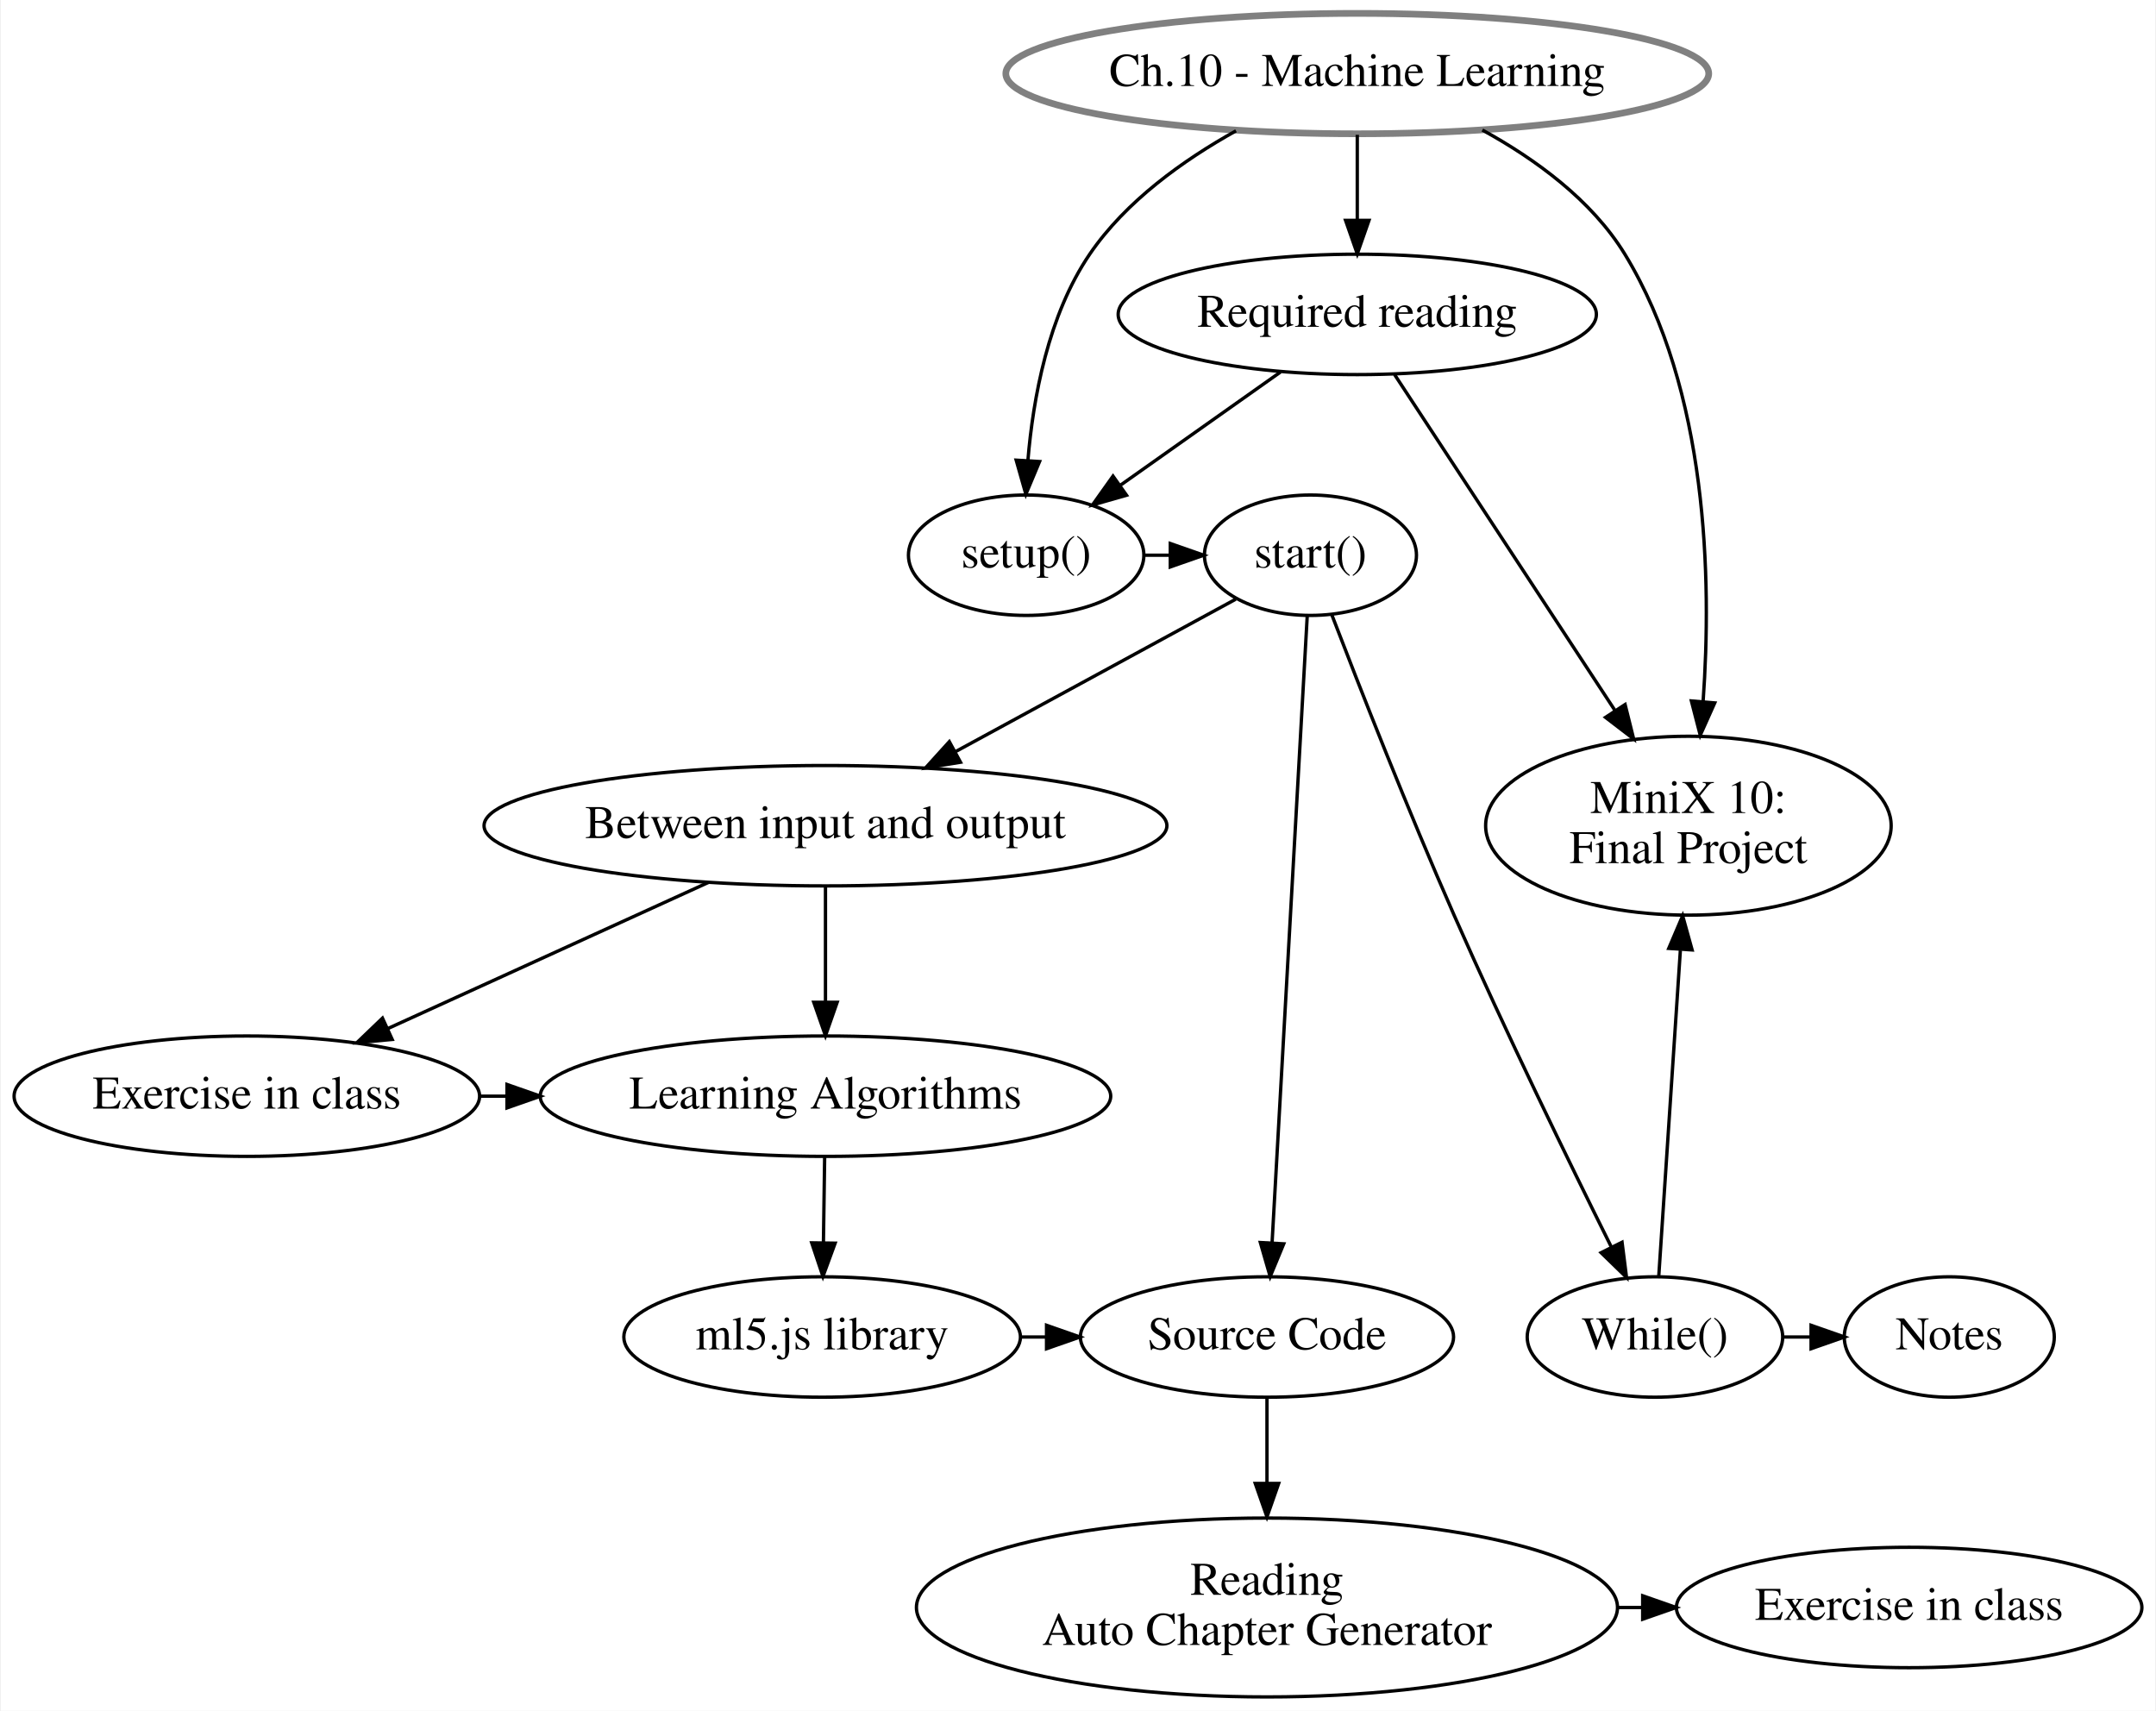
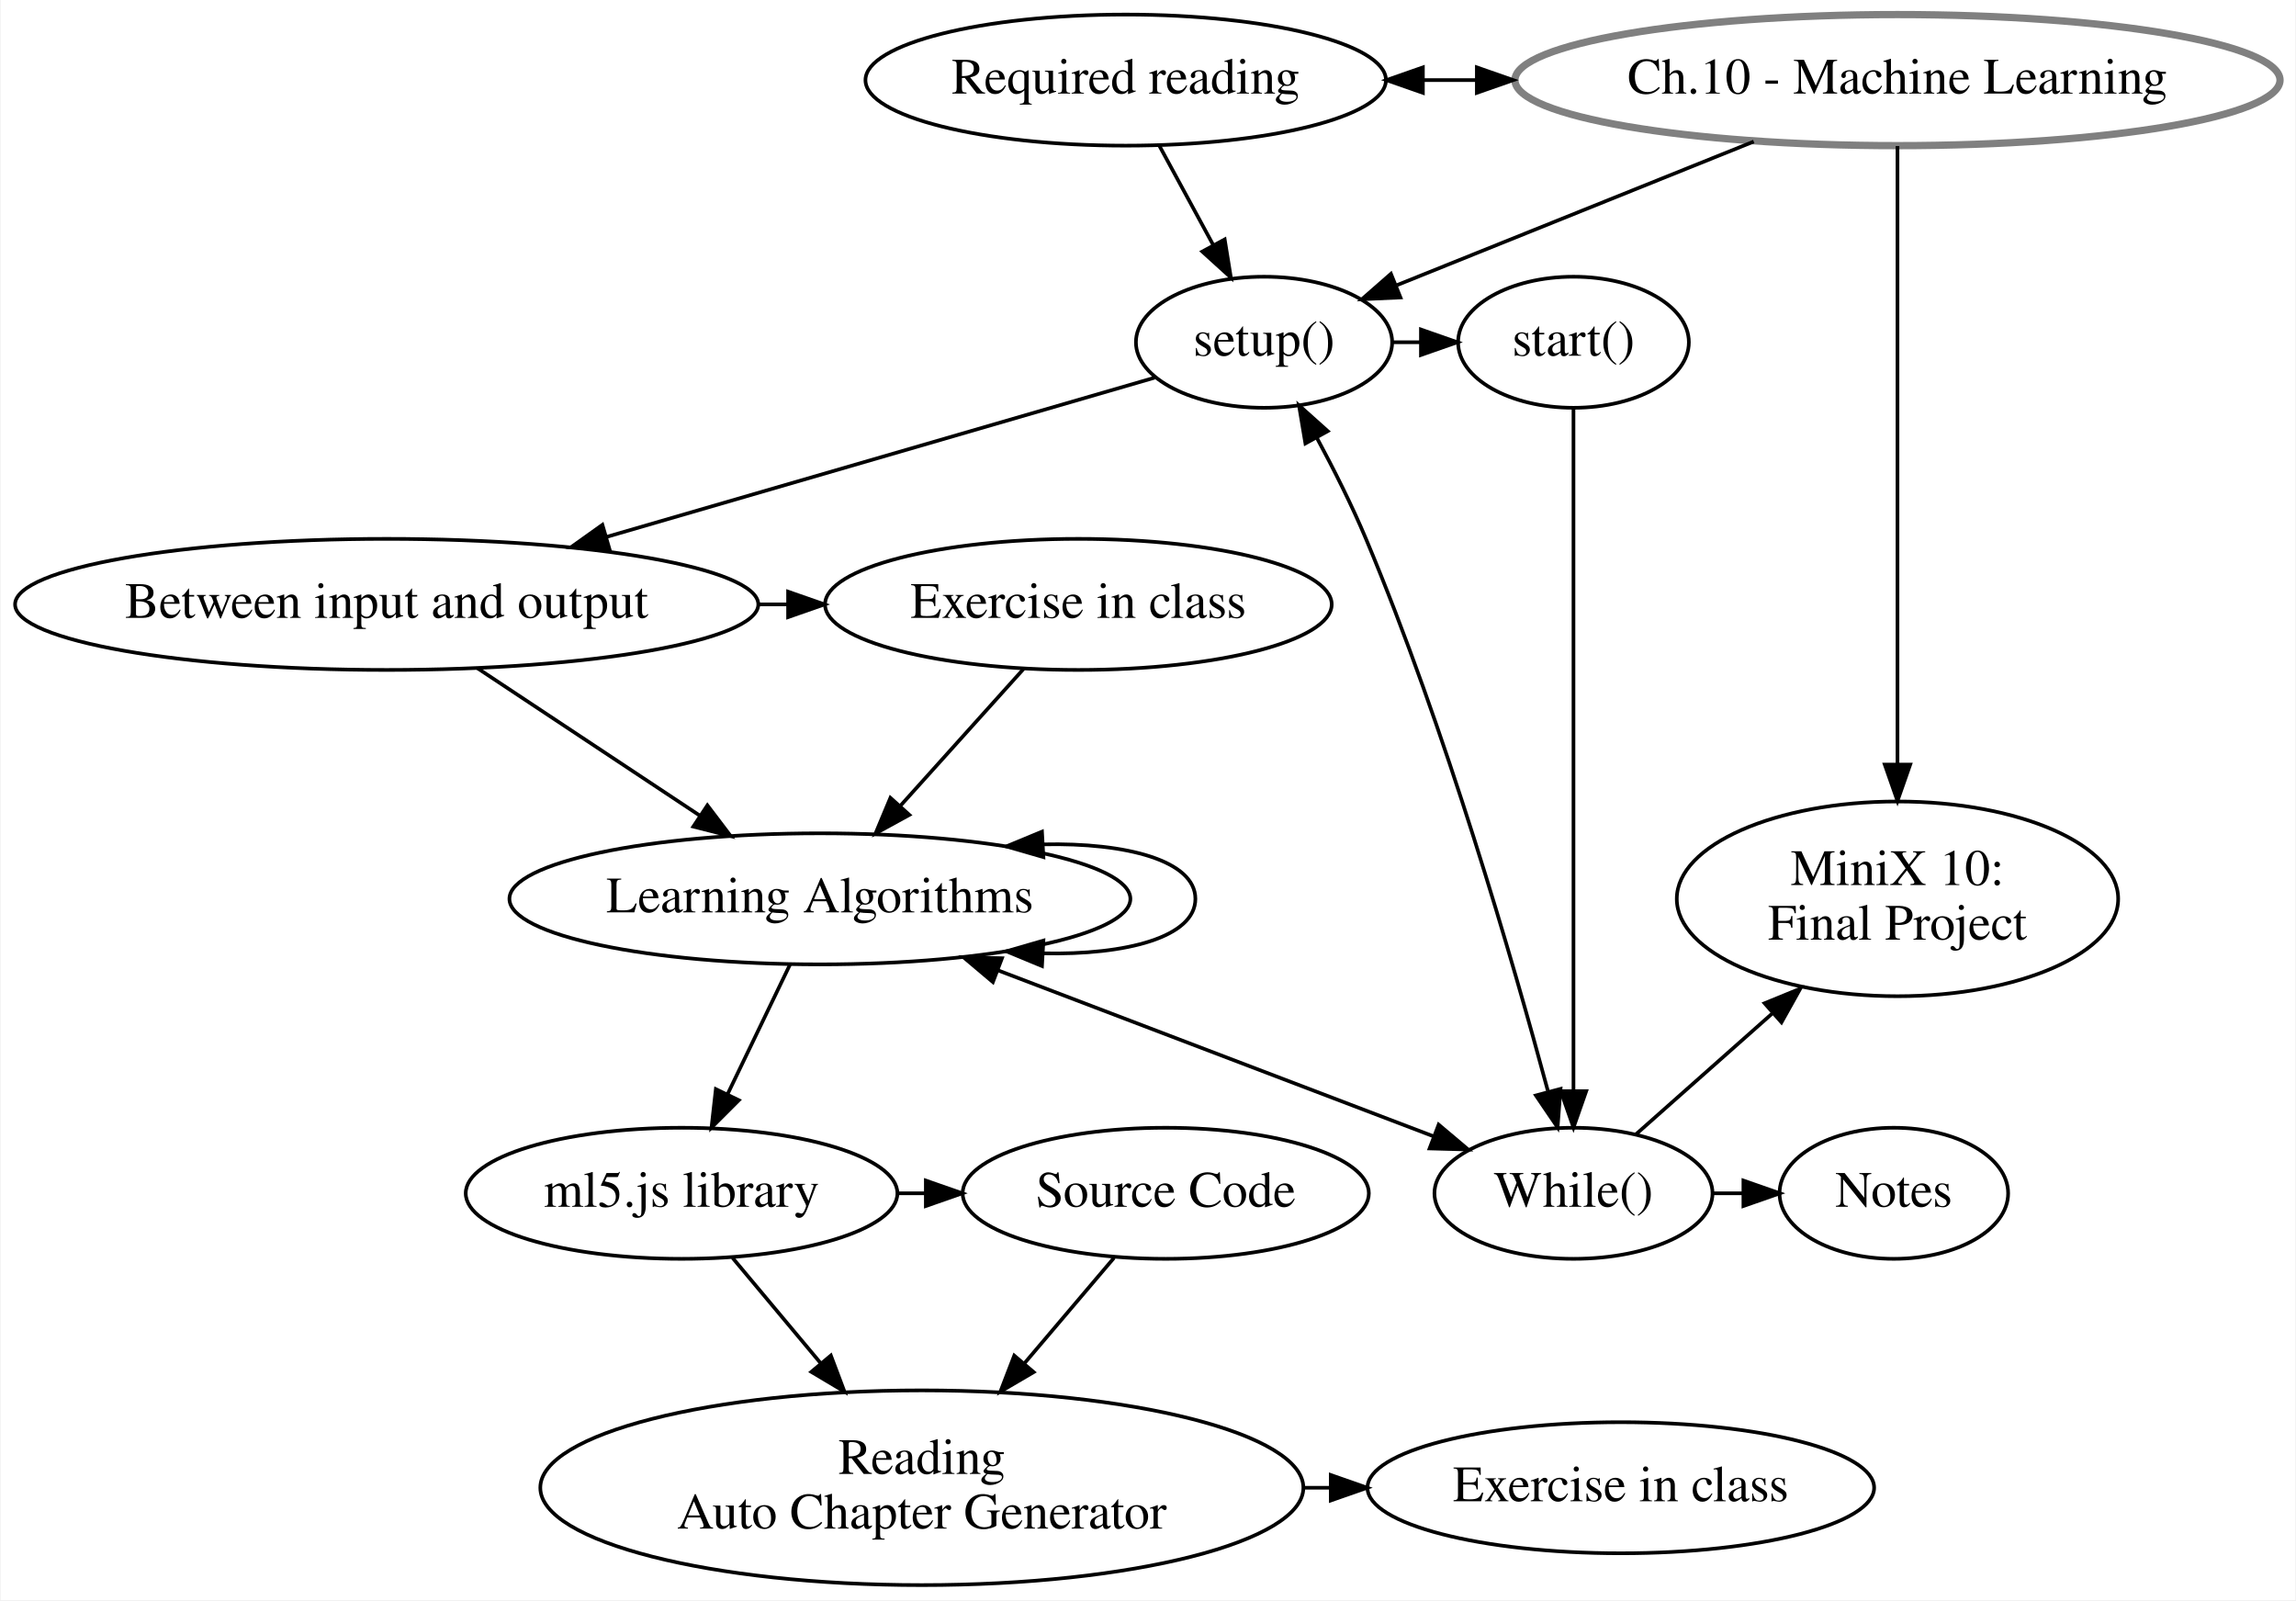
- <svg xmlns="http://www.w3.org/2000/svg" width="644pt" height="511pt" viewBox="0.00 0.00 644.09 511.48">
-   <g id="graph0" class="graph" transform="scale(1 1) rotate(0) translate(4 507.48)">
-     <polygon fill="white" stroke="none" points="-4,4 -4,-507.48 640.088,-507.48 640.088,4 -4,4" />
+ <svg xmlns="http://www.w3.org/2000/svg" width="630pt" height="439pt" viewBox="0.00 0.00 630.33 439.48">
+   <g id="graph0" class="graph" transform="scale(1 1) rotate(0) translate(4 435.48)">
+     <polygon fill="white" stroke="none" points="-4,4 -4,-435.48 626.332,-435.48 626.332,4 -4,4" />
    <g id="node1" class="node">
-       <ellipse fill="none" stroke="grey" stroke-width="2" cx="401.544" cy="-485.48" rx="105.082" ry="18" />
-       <text text-anchor="middle" x="401.544" y="-481.78" font-family="Times,serif" font-size="14.00">Ch.10 - Machine Learning</text>
+       <ellipse fill="none" stroke="grey" stroke-width="2" cx="517.041" cy="-413.48" rx="105.082" ry="18" />
+       <text text-anchor="middle" x="517.041" y="-409.78" font-family="Times,serif" font-size="14.00">Ch.10 - Machine Learning</text>
    </g>
    <g id="node2" class="node">
-       <ellipse fill="none" stroke="black" cx="302.544" cy="-341.48" rx="35.194" ry="18" />
-       <text text-anchor="middle" x="302.544" y="-337.78" font-family="Times,serif" font-size="14.00">setup()</text>
+       <ellipse fill="none" stroke="black" cx="343.041" cy="-341.48" rx="35.194" ry="18" />
+       <text text-anchor="middle" x="343.041" y="-337.78" font-family="Times,serif" font-size="14.00">setup()</text>
    </g>
    <g id="edge1" class="edge">
-       <path fill="none" stroke="black" d="M365.288,-468.368C349.57,-459.618 332.33,-447.315 321.544,-431.48 309.143,-413.276 304.614,-388.504 303.061,-369.717" />
-       <polygon fill="black" stroke="black" points="306.553,-369.482 302.463,-359.709 299.565,-369.9 306.553,-369.482" />
+       <path fill="none" stroke="black" d="M477.558,-396.596C448.138,-384.761 408.262,-368.719 379.575,-357.178" />
+       <polygon fill="black" stroke="black" points="380.514,-353.783 369.93,-353.298 377.901,-360.277 380.514,-353.783" />
    </g>
    <g id="node12" class="node">
-       <ellipse fill="none" stroke="black" cx="500.544" cy="-260.61" rx="60.623" ry="26.741" />
-       <text text-anchor="middle" x="500.544" y="-264.41" font-family="Times,serif" font-size="14.00">MiniX 10: </text>
-       <text text-anchor="middle" x="500.544" y="-249.41" font-family="Times,serif" font-size="14.00">Final Project</text>
+       <ellipse fill="none" stroke="black" cx="517.041" cy="-188.61" rx="60.623" ry="26.741" />
+       <text text-anchor="middle" x="517.041" y="-192.41" font-family="Times,serif" font-size="14.00">MiniX 10: </text>
+       <text text-anchor="middle" x="517.041" y="-177.41" font-family="Times,serif" font-size="14.00">Final Project</text>
+     </g>
+     <g id="edge18" class="edge">
+       <path fill="none" stroke="black" d="M517.041,-395.362C517.041,-359.182 517.041,-274.277 517.041,-225.596" />
+       <polygon fill="black" stroke="black" points="520.541,-225.499 517.041,-215.499 513.541,-225.499 520.541,-225.499" />
+     </g>
+     <g id="node3" class="node">
+       <ellipse fill="none" stroke="black" cx="428.041" cy="-341.48" rx="31.695" ry="18" />
+       <text text-anchor="middle" x="428.041" y="-337.78" font-family="Times,serif" font-size="14.00">start()</text>
+     </g>
+     <g id="edge2" class="edge">
+       <path fill="none" stroke="black" d="M378.236,-341.48C380.846,-341.48 383.457,-341.48 386.067,-341.48" />
+       <polygon fill="black" stroke="black" points="386.135,-344.98 396.135,-341.48 386.135,-337.98 386.135,-344.98" />
+     </g>
+     <g id="node4" class="node">
+       <ellipse fill="none" stroke="black" cx="102.041" cy="-269.48" rx="102.082" ry="18" />
+       <text text-anchor="middle" x="102.041" y="-265.78" font-family="Times,serif" font-size="14.00">Between input and output</text>
+     </g>
+     <g id="edge3" class="edge">
+       <path fill="none" stroke="black" d="M313.005,-331.756C275.466,-320.853 210.324,-301.932 162.331,-287.992" />
+       <polygon fill="black" stroke="black" points="163.25,-284.614 152.67,-285.186 161.297,-291.336 163.25,-284.614" />
+     </g>
+     <g id="node11" class="node">
+       <ellipse fill="none" stroke="black" cx="428.041" cy="-107.74" rx="38.194" ry="18" />
+       <text text-anchor="middle" x="428.041" y="-104.04" font-family="Times,serif" font-size="14.00">While()</text>
    </g>
    <g id="edge6" class="edge">
-       <path fill="none" stroke="black" d="M438.939,-468.609C454.693,-459.969 471.64,-447.687 481.544,-431.48 506.401,-390.803 507.544,-334.287 504.946,-297.828" />
-       <polygon fill="black" stroke="black" points="508.416,-297.321 504.086,-287.651 501.441,-297.911 508.416,-297.321" />
+       <path fill="none" stroke="black" d="M357.516,-315.296C362.175,-306.639 367.137,-296.782 371.041,-287.48 392.973,-235.223 411.424,-171.429 420.994,-135.923" />
+       <polygon fill="black" stroke="black" points="354.405,-313.69 352.643,-324.137 360.535,-317.069 354.405,-313.69" />
+       <polygon fill="black" stroke="black" points="424.483,-136.42 423.672,-125.856 417.718,-134.62 424.483,-136.42" />
+     </g>
+     <g id="edge16" class="edge">
+       <path fill="none" stroke="black" d="M428.041,-323.44C428.041,-283.597 428.041,-184.082 428.041,-135.827" />
+       <polygon fill="black" stroke="black" points="431.541,-135.805 428.041,-125.805 424.541,-135.806 431.541,-135.805" />
+     </g>
+     <g id="node5" class="node">
+       <ellipse fill="none" stroke="black" cx="292.041" cy="-269.48" rx="69.588" ry="18" />
+       <text text-anchor="middle" x="292.041" y="-265.78" font-family="Times,serif" font-size="14.00">Exercise in class</text>
+     </g>
+     <g id="edge4" class="edge">
+       <path fill="none" stroke="black" d="M204.092,-269.48C206.747,-269.48 209.402,-269.48 212.058,-269.48" />
+       <polygon fill="black" stroke="black" points="212.3,-272.98 222.3,-269.48 212.3,-265.98 212.3,-272.98" />
+     </g>
+     <g id="node6" class="node">
+       <ellipse fill="none" stroke="black" cx="221.041" cy="-188.61" rx="85.285" ry="18" />
+       <text text-anchor="middle" x="221.041" y="-184.91" font-family="Times,serif" font-size="14.00">Learning Algorithms</text>
+     </g>
+     <g id="edge11" class="edge">
+       <path fill="none" stroke="black" d="M126.987,-251.946C144.718,-240.195 168.713,-224.292 188.029,-211.49" />
+       <polygon fill="black" stroke="black" points="190.133,-214.294 196.535,-205.852 186.266,-208.459 190.133,-214.294" />
+     </g>
+     <g id="edge8" class="edge">
+       <path fill="none" stroke="black" d="M276.984,-251.754C267.167,-240.849 254.185,-226.429 243.199,-214.225" />
+       <polygon fill="black" stroke="black" points="245.613,-211.675 236.321,-206.584 240.411,-216.358 245.613,-211.675" />
+     </g>
+     <g id="edge9" class="edge">
+       <path fill="none" stroke="black" d="M282.296,-203.574C305.256,-204.091 324.183,-199.103 324.183,-188.61 324.183,-178.117 305.256,-173.129 282.296,-173.647" />
+       <polygon fill="black" stroke="black" points="282.432,-200.076 272.253,-203.015 282.043,-207.065 282.432,-200.076" />
+       <polygon fill="black" stroke="black" points="282.043,-170.155 272.253,-174.205 282.432,-177.144 282.043,-170.155" />
+     </g>
+     <g id="node7" class="node">
+       <ellipse fill="none" stroke="black" cx="183.041" cy="-107.74" rx="59.29" ry="18" />
+       <text text-anchor="middle" x="183.041" y="-104.04" font-family="Times,serif" font-size="14.00">ml5.js library</text>
+     </g>
+     <g id="edge12" class="edge">
+       <path fill="none" stroke="black" d="M212.796,-170.497C207.816,-160.161 201.367,-146.776 195.746,-135.11" />
+       <polygon fill="black" stroke="black" points="198.764,-133.31 191.27,-125.82 192.458,-136.348 198.764,-133.31" />
+     </g>
+     <g id="edge10" class="edge">
+       <path fill="none" stroke="black" d="M269.811,-169.028C306.386,-155.093 355.761,-136.28 389.572,-123.397" />
+       <polygon fill="black" stroke="black" points="268.562,-165.759 260.463,-172.59 271.054,-172.3 268.562,-165.759" />
+       <polygon fill="black" stroke="black" points="391.004,-126.597 399.103,-119.766 388.512,-120.056 391.004,-126.597" />
+     </g>
+     <g id="node8" class="node">
+       <ellipse fill="none" stroke="black" cx="316.041" cy="-107.74" rx="55.79" ry="18" />
+       <text text-anchor="middle" x="316.041" y="-104.04" font-family="Times,serif" font-size="14.00">Source Code</text>
+     </g>
+     <g id="edge13" class="edge">
+       <path fill="none" stroke="black" d="M242.268,-107.74C244.873,-107.74 247.479,-107.74 250.084,-107.74" />
+       <polygon fill="black" stroke="black" points="250.135,-111.24 260.135,-107.74 250.134,-104.24 250.135,-111.24" />
+     </g>
+     <g id="node9" class="node">
+       <ellipse fill="none" stroke="black" cx="249.041" cy="-26.87" rx="104.804" ry="26.741" />
+       <text text-anchor="middle" x="249.041" y="-30.67" font-family="Times,serif" font-size="14.00">Reading </text>
+       <text text-anchor="middle" x="249.041" y="-15.67" font-family="Times,serif" font-size="14.00">Auto Chapter Generator</text>
+     </g>
+     <g id="edge20" class="edge">
+       <path fill="none" stroke="black" d="M197.038,-90.014C204.084,-81.593 212.884,-71.078 221.23,-61.104" />
+       <polygon fill="black" stroke="black" points="224.05,-63.188 227.783,-53.273 218.682,-58.696 224.05,-63.188" />
+     </g>
+     <g id="edge14" class="edge">
+       <path fill="none" stroke="black" d="M301.832,-90.014C294.679,-81.593 285.746,-71.078 277.273,-61.104" />
+       <polygon fill="black" stroke="black" points="279.762,-58.628 270.621,-53.273 274.427,-63.16 279.762,-58.628" />
+     </g>
+     <g id="node10" class="node">
+       <ellipse fill="none" stroke="black" cx="441.041" cy="-26.87" rx="69.588" ry="18" />
+       <text text-anchor="middle" x="441.041" y="-23.17" font-family="Times,serif" font-size="14.00">Exercise in class</text>
+     </g>
+     <g id="edge15" class="edge">
+       <path fill="none" stroke="black" d="M354.041,-26.87C356.478,-26.87 358.916,-26.87 361.353,-26.87" />
+       <polygon fill="black" stroke="black" points="361.373,-30.37 371.373,-26.87 361.373,-23.37 361.373,-30.37" />
+     </g>
+     <g id="edge19" class="edge">
+       <path fill="none" stroke="black" d="M445.18,-123.928C455.773,-133.316 469.748,-145.7 482.555,-157.05" />
+       <polygon fill="black" stroke="black" points="480.533,-159.934 490.338,-163.947 485.175,-154.695 480.533,-159.934" />
+     </g>
+     <g id="node14" class="node">
+       <ellipse fill="none" stroke="black" cx="516.041" cy="-107.74" rx="31.396" ry="18" />
+       <text text-anchor="middle" x="516.041" y="-104.04" font-family="Times,serif" font-size="14.00">Notes</text>
+     </g>
+     <g id="edge17" class="edge">
+       <path fill="none" stroke="black" d="M466.541,-107.74C469.192,-107.74 471.842,-107.74 474.493,-107.74" />
+       <polygon fill="black" stroke="black" points="474.717,-111.24 484.717,-107.74 474.717,-104.24 474.717,-111.24" />
    </g>
    <g id="node13" class="node">
-       <ellipse fill="none" stroke="black" cx="401.544" cy="-413.48" rx="71.487" ry="18" />
-       <text text-anchor="middle" x="401.544" y="-409.78" font-family="Times,serif" font-size="14.00">Required reading</text>
+       <ellipse fill="none" stroke="black" cx="305.041" cy="-413.48" rx="71.487" ry="18" />
+       <text text-anchor="middle" x="305.041" y="-409.78" font-family="Times,serif" font-size="14.00">Required reading</text>
    </g>
    <g id="edge5" class="edge">
-       <path fill="none" stroke="black" d="M401.544,-467.177C401.544,-459.463 401.544,-450.193 401.544,-441.593" />
-       <polygon fill="black" stroke="black" points="405.044,-441.585 401.544,-431.585 398.044,-441.585 405.044,-441.585" />
-     </g>
-     <g id="node3" class="node">
-       <ellipse fill="none" stroke="black" cx="387.544" cy="-341.48" rx="31.695" ry="18" />
-       <text text-anchor="middle" x="387.544" y="-337.78" font-family="Times,serif" font-size="14.00">start()</text>
-     </g>
-     <g id="edge2" class="edge">
-       <path fill="none" stroke="black" d="M337.739,-341.48C340.349,-341.48 342.96,-341.48 345.57,-341.48" />
-       <polygon fill="black" stroke="black" points="345.638,-344.98 355.638,-341.48 345.638,-337.98 345.638,-344.98" />
-     </g>
-     <g id="node4" class="node">
-       <ellipse fill="none" stroke="black" cx="242.544" cy="-260.61" rx="102.082" ry="18" />
-       <text text-anchor="middle" x="242.544" y="-256.91" font-family="Times,serif" font-size="14.00">Between input and output</text>
-     </g>
-     <g id="edge3" class="edge">
-       <path fill="none" stroke="black" d="M365.205,-328.33C342.963,-316.231 308.365,-297.413 281.577,-282.842" />
-       <polygon fill="black" stroke="black" points="282.918,-279.587 272.461,-277.883 279.573,-285.736 282.918,-279.587" />
-     </g>
-     <g id="node8" class="node">
-       <ellipse fill="none" stroke="black" cx="374.544" cy="-107.74" rx="55.79" ry="18" />
-       <text text-anchor="middle" x="374.544" y="-104.04" font-family="Times,serif" font-size="14.00">Source Code</text>
-     </g>
-     <g id="edge13" class="edge">
-       <path fill="none" stroke="black" d="M386.588,-323.44C384.353,-283.597 378.77,-184.082 376.063,-135.827" />
-       <polygon fill="black" stroke="black" points="379.556,-135.594 375.501,-125.805 372.567,-135.986 379.556,-135.594" />
-     </g>
-     <g id="node11" class="node">
-       <ellipse fill="none" stroke="black" cx="490.544" cy="-107.74" rx="38.194" ry="18" />
-       <text text-anchor="middle" x="490.544" y="-104.04" font-family="Times,serif" font-size="14.00">While()</text>
-     </g>
-     <g id="edge16" class="edge">
-       <path fill="none" stroke="black" d="M393.917,-323.701C402.036,-302.559 416.682,-265.183 430.544,-233.74 445.803,-199.128 464.937,-159.909 477.438,-134.781" />
-       <polygon fill="black" stroke="black" points="480.705,-136.073 482.042,-125.562 474.443,-132.945 480.705,-136.073" />
-     </g>
-     <g id="node5" class="node">
-       <ellipse fill="none" stroke="black" cx="69.544" cy="-179.74" rx="69.588" ry="18" />
-       <text text-anchor="middle" x="69.544" y="-176.04" font-family="Times,serif" font-size="14.00">Exercise in class</text>
-     </g>
-     <g id="edge4" class="edge">
-       <path fill="none" stroke="black" d="M207.535,-243.65C179.827,-231.018 141.038,-213.334 111.639,-199.931" />
-       <polygon fill="black" stroke="black" points="113.001,-196.705 102.45,-195.742 110.097,-203.075 113.001,-196.705" />
-     </g>
-     <g id="node6" class="node">
-       <ellipse fill="none" stroke="black" cx="242.544" cy="-179.74" rx="85.285" ry="18" />
-       <text text-anchor="middle" x="242.544" y="-176.04" font-family="Times,serif" font-size="14.00">Learning Algorithms</text>
-     </g>
-     <g id="edge10" class="edge">
-       <path fill="none" stroke="black" d="M242.544,-242.497C242.544,-232.471 242.544,-219.576 242.544,-208.165" />
-       <polygon fill="black" stroke="black" points="246.044,-207.82 242.544,-197.82 239.044,-207.82 246.044,-207.82" />
-     </g>
-     <g id="edge9" class="edge">
-       <path fill="none" stroke="black" d="M139.149,-179.74C141.8,-179.74 144.45,-179.74 147.101,-179.74" />
-       <polygon fill="black" stroke="black" points="147.324,-183.24 157.324,-179.74 147.324,-176.24 147.324,-183.24" />
-     </g>
-     <g id="node7" class="node">
-       <ellipse fill="none" stroke="black" cx="241.544" cy="-107.74" rx="59.29" ry="18" />
-       <text text-anchor="middle" x="241.544" y="-104.04" font-family="Times,serif" font-size="14.00">ml5.js library</text>
-     </g>
-     <g id="edge11" class="edge">
-       <path fill="none" stroke="black" d="M242.297,-161.437C242.186,-153.723 242.054,-144.453 241.931,-135.853" />
-       <polygon fill="black" stroke="black" points="245.431,-135.793 241.788,-125.844 238.431,-135.893 245.431,-135.793" />
-     </g>
-     <g id="edge12" class="edge">
-       <path fill="none" stroke="black" d="M300.77,-107.74C303.376,-107.74 305.982,-107.74 308.587,-107.74" />
-       <polygon fill="black" stroke="black" points="308.637,-111.24 318.637,-107.74 308.637,-104.24 308.637,-111.24" />
-     </g>
-     <g id="node9" class="node">
-       <ellipse fill="none" stroke="black" cx="374.544" cy="-26.87" rx="104.804" ry="26.741" />
-       <text text-anchor="middle" x="374.544" y="-30.67" font-family="Times,serif" font-size="14.00">Reading </text>
-       <text text-anchor="middle" x="374.544" y="-15.67" font-family="Times,serif" font-size="14.00">Auto Chapter Generator</text>
-     </g>
-     <g id="edge14" class="edge">
-       <path fill="none" stroke="black" d="M374.544,-89.626C374.544,-82.137 374.544,-73.046 374.544,-64.168" />
-       <polygon fill="black" stroke="black" points="378.044,-63.953 374.544,-53.953 371.044,-63.953 378.044,-63.953" />
-     </g>
-     <g id="node10" class="node">
-       <ellipse fill="none" stroke="black" cx="566.544" cy="-26.87" rx="69.588" ry="18" />
-       <text text-anchor="middle" x="566.544" y="-23.17" font-family="Times,serif" font-size="14.00">Exercise in class</text>
-     </g>
-     <g id="edge15" class="edge">
-       <path fill="none" stroke="black" d="M479.544,-26.87C481.981,-26.87 484.418,-26.87 486.856,-26.87" />
-       <polygon fill="black" stroke="black" points="486.876,-30.37 496.876,-26.87 486.876,-23.37 486.876,-30.37" />
-     </g>
-     <g id="edge18" class="edge">
-       <path fill="none" stroke="black" d="M491.681,-125.901C493.243,-149.468 496.091,-192.437 498.138,-223.31" />
-       <polygon fill="black" stroke="black" points="494.671,-223.928 498.825,-233.675 501.656,-223.465 494.671,-223.928" />
-     </g>
-     <g id="node14" class="node">
-       <ellipse fill="none" stroke="black" cx="578.544" cy="-107.74" rx="31.396" ry="18" />
-       <text text-anchor="middle" x="578.544" y="-104.04" font-family="Times,serif" font-size="14.00">Notes</text>
-     </g>
-     <g id="edge17" class="edge">
-       <path fill="none" stroke="black" d="M529.044,-107.74C531.694,-107.74 534.345,-107.74 536.996,-107.74" />
-       <polygon fill="black" stroke="black" points="537.22,-111.24 547.22,-107.74 537.22,-104.24 537.22,-111.24" />
-     </g>
-     <g id="edge8" class="edge">
-       <path fill="none" stroke="black" d="M378.582,-396.245C364.353,-386.184 345.97,-373.186 330.844,-362.49" />
-       <polygon fill="black" stroke="black" points="332.556,-359.414 322.37,-356.499 328.514,-365.13 332.556,-359.414" />
+       <path fill="none" stroke="black" d="M386.738,-413.48C391.637,-413.48 396.536,-413.48 401.435,-413.48" />
+       <polygon fill="black" stroke="black" points="386.674,-409.98 376.674,-413.48 386.674,-416.98 386.674,-409.98" />
+       <polygon fill="black" stroke="black" points="401.491,-416.98 411.491,-413.48 401.491,-409.98 401.491,-416.98" />
    </g>
    <g id="edge7" class="edge">
-       <path fill="none" stroke="black" d="M412.708,-395.467C428.655,-371.165 458.279,-326.019 478.683,-294.925" />
-       <polygon fill="black" stroke="black" points="481.614,-296.838 484.174,-286.557 475.761,-292.998 481.614,-296.838" />
+       <path fill="none" stroke="black" d="M314.24,-395.535C318.674,-387.367 324.089,-377.392 329.022,-368.305" />
+       <polygon fill="black" stroke="black" points="332.232,-369.728 333.927,-359.269 326.08,-366.388 332.232,-369.728" />
    </g>
  </g>
</svg>
